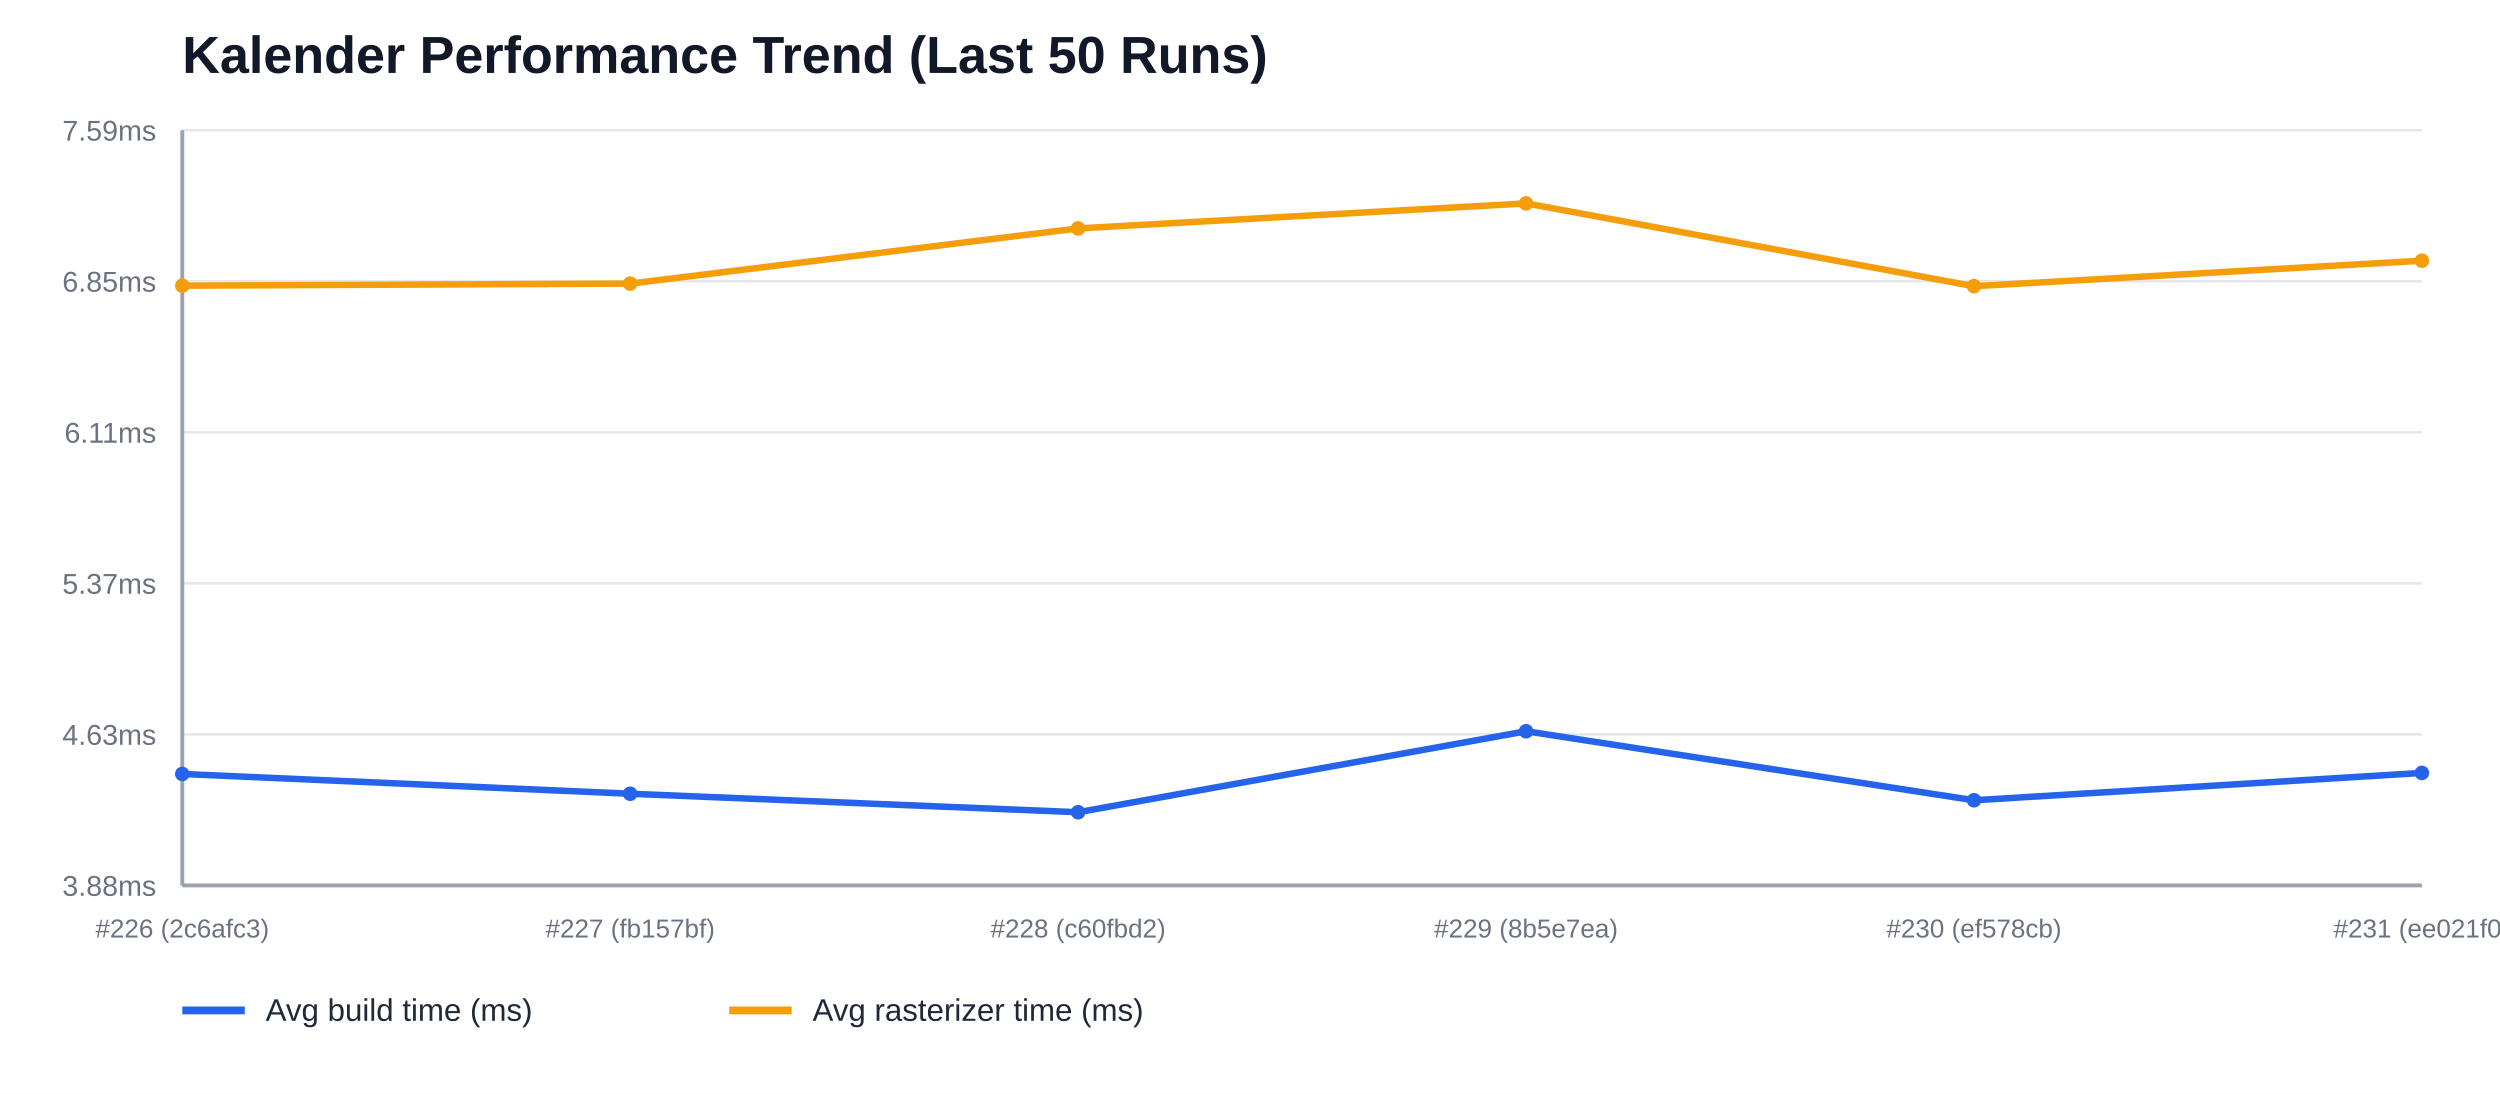
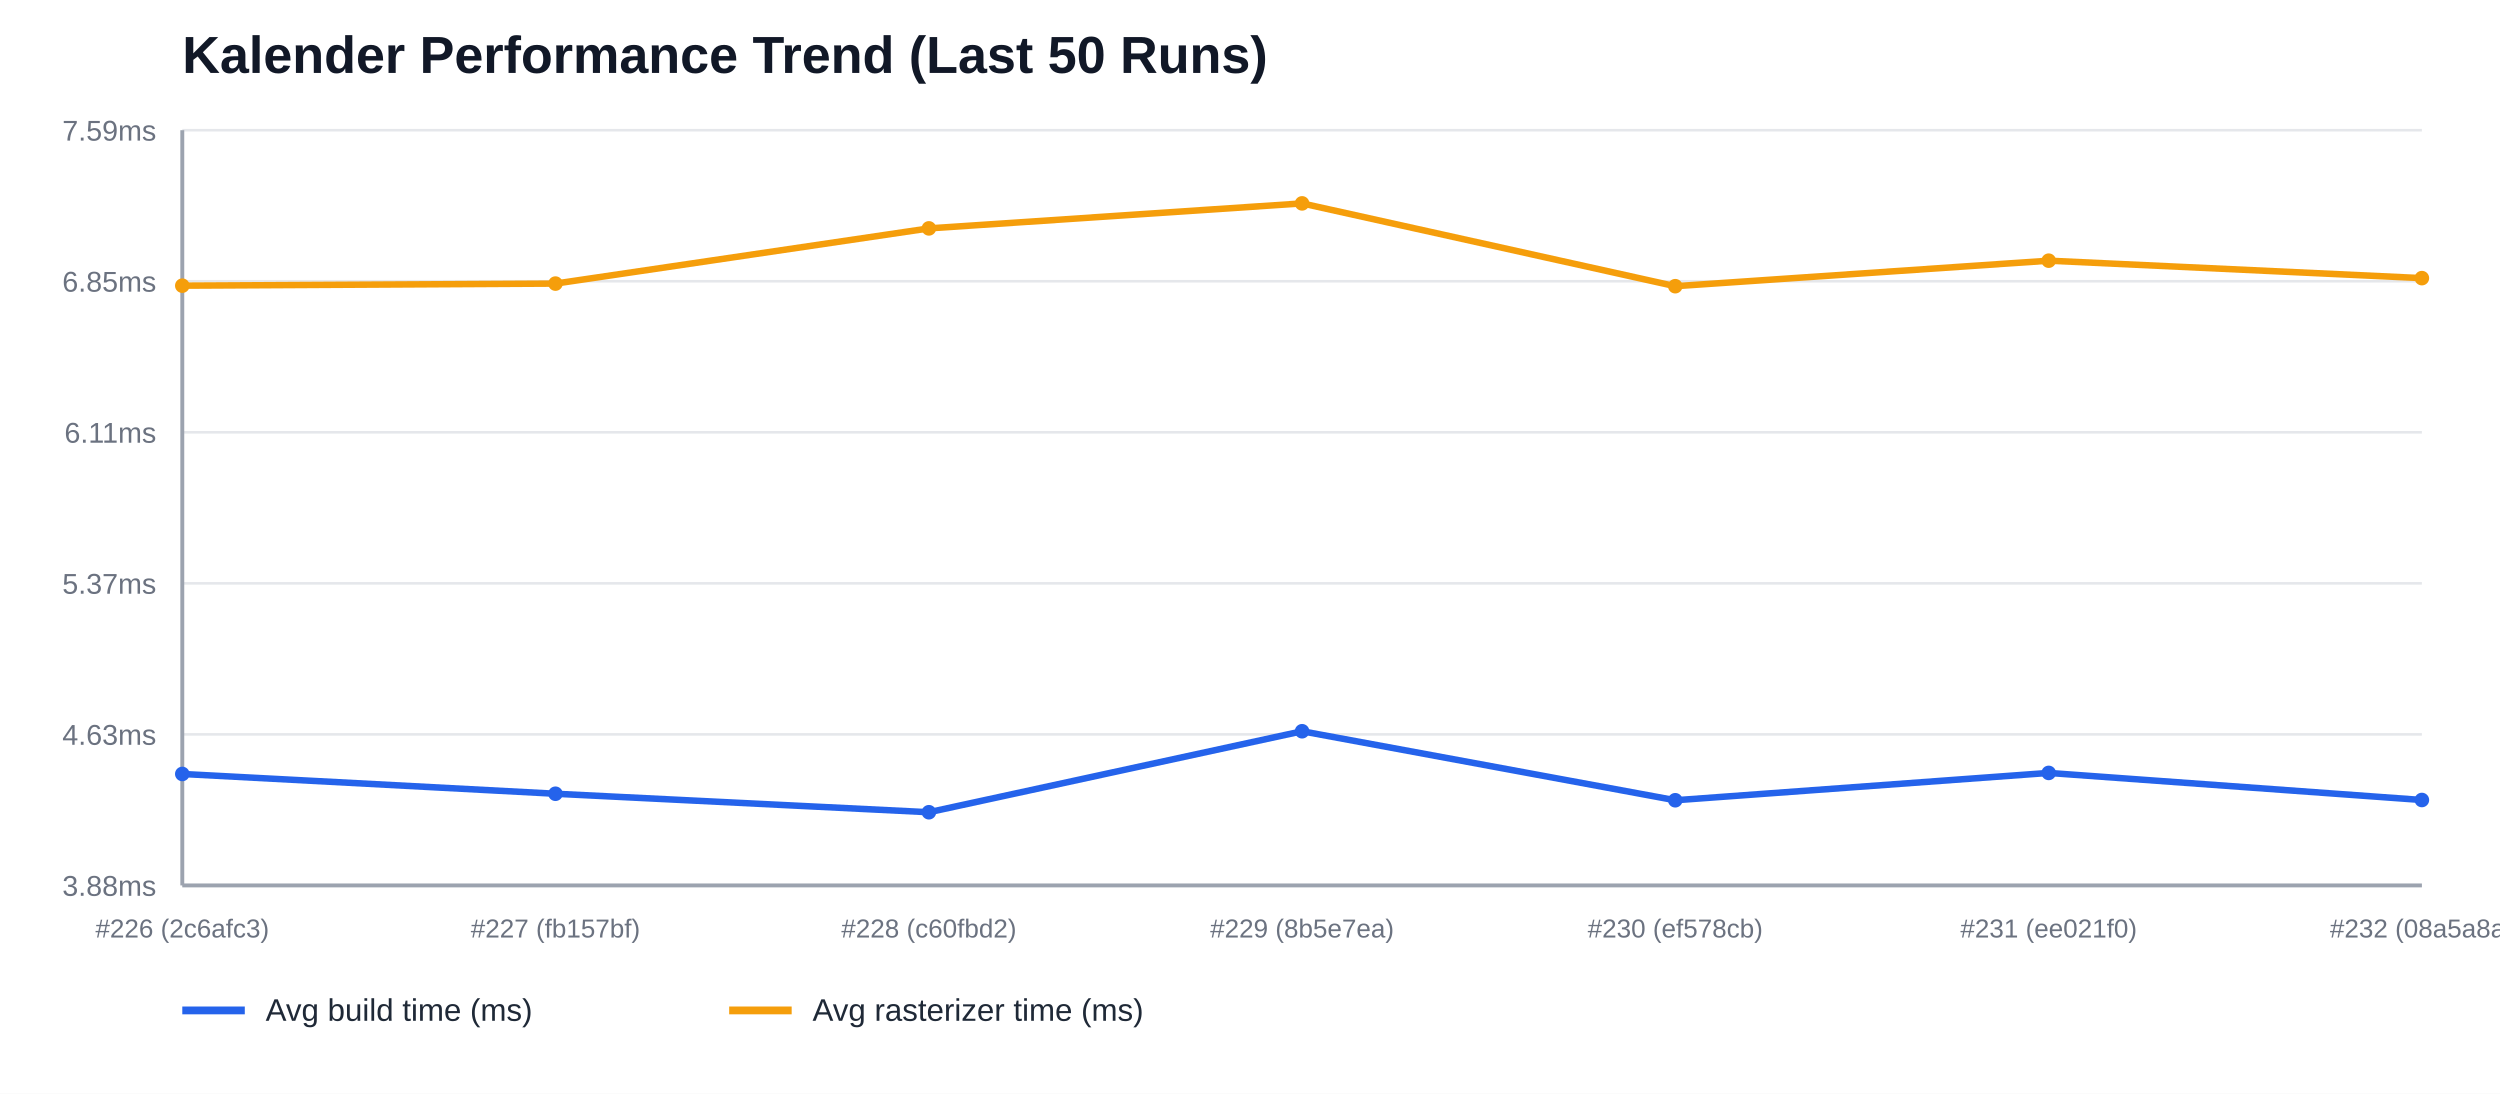
<svg xmlns="http://www.w3.org/2000/svg" width="960" height="420" viewBox="0 0 960 420">
  <rect width="100%" height="100%" fill="#ffffff" />
  <text x="70" y="28" font-family="Arial, sans-serif" font-size="20" font-weight="600" fill="#111827">Kalender Performance Trend (Last 50 Runs)</text>
  <line x1="70" y1="340.0" x2="930" y2="340.0" stroke="#e5e7eb" stroke-width="1" />
  <text x="60" y="344.0" text-anchor="end" font-family="Arial, sans-serif" font-size="11" fill="#6b7280">3.88ms</text>
  <line x1="70" y1="282.0" x2="930" y2="282.0" stroke="#e5e7eb" stroke-width="1" />
  <text x="60" y="286.0" text-anchor="end" font-family="Arial, sans-serif" font-size="11" fill="#6b7280">4.63ms</text>
  <line x1="70" y1="224.0" x2="930" y2="224.0" stroke="#e5e7eb" stroke-width="1" />
  <text x="60" y="228.0" text-anchor="end" font-family="Arial, sans-serif" font-size="11" fill="#6b7280">5.37ms</text>
  <line x1="70" y1="166.0" x2="930" y2="166.0" stroke="#e5e7eb" stroke-width="1" />
  <text x="60" y="170.0" text-anchor="end" font-family="Arial, sans-serif" font-size="11" fill="#6b7280">6.11ms</text>
  <line x1="70" y1="108.0" x2="930" y2="108.0" stroke="#e5e7eb" stroke-width="1" />
  <text x="60" y="112.0" text-anchor="end" font-family="Arial, sans-serif" font-size="11" fill="#6b7280">6.85ms</text>
  <line x1="70" y1="50.0" x2="930" y2="50.0" stroke="#e5e7eb" stroke-width="1" />
  <text x="60" y="54.0" text-anchor="end" font-family="Arial, sans-serif" font-size="11" fill="#6b7280">7.59ms</text>
  <line x1="70" y1="340" x2="930" y2="340" stroke="#9ca3af" stroke-width="1.5" />
  <line x1="70" y1="50" x2="70" y2="340" stroke="#9ca3af" stroke-width="1.5" />
-   <polyline points="70.0,297.2 242.0,304.8 414.0,311.9 586.0,280.8 758.0,307.3 930.0,296.8" fill="none" stroke="#2563eb" stroke-width="2.5" stroke-linecap="round" stroke-linejoin="round" />
+   <polyline points="70.0,297.2 213.3,304.8 356.7,311.9 500.0,280.8 643.3,307.3 786.7,296.8 930.0,307.2" fill="none" stroke="#2563eb" stroke-width="2.5" stroke-linecap="round" stroke-linejoin="round" />
  <circle cx="70.0" cy="297.2" r="2.8" fill="#2563eb" />
-   <circle cx="242.0" cy="304.8" r="2.8" fill="#2563eb" />
-   <circle cx="414.0" cy="311.9" r="2.8" fill="#2563eb" />
-   <circle cx="586.0" cy="280.8" r="2.8" fill="#2563eb" />
-   <circle cx="758.0" cy="307.3" r="2.8" fill="#2563eb" />
-   <circle cx="930.0" cy="296.8" r="2.8" fill="#2563eb" />
-   <polyline points="70.0,109.7 242.0,108.9 414.0,87.7 586.0,78.1 758.0,109.9 930.0,100.1" fill="none" stroke="#f59e0b" stroke-width="2.5" stroke-linecap="round" stroke-linejoin="round" />
+   <circle cx="213.3" cy="304.8" r="2.8" fill="#2563eb" />
+   <circle cx="356.7" cy="311.9" r="2.8" fill="#2563eb" />
+   <circle cx="500.0" cy="280.8" r="2.8" fill="#2563eb" />
+   <circle cx="643.3" cy="307.3" r="2.8" fill="#2563eb" />
+   <circle cx="786.7" cy="296.8" r="2.8" fill="#2563eb" />
+   <circle cx="930.0" cy="307.2" r="2.8" fill="#2563eb" />
+   <polyline points="70.0,109.7 213.3,108.9 356.7,87.7 500.0,78.1 643.3,109.9 786.7,100.1 930.0,106.8" fill="none" stroke="#f59e0b" stroke-width="2.5" stroke-linecap="round" stroke-linejoin="round" />
  <circle cx="70.0" cy="109.7" r="2.8" fill="#f59e0b" />
-   <circle cx="242.0" cy="108.9" r="2.8" fill="#f59e0b" />
-   <circle cx="414.0" cy="87.7" r="2.8" fill="#f59e0b" />
-   <circle cx="586.0" cy="78.1" r="2.8" fill="#f59e0b" />
-   <circle cx="758.0" cy="109.9" r="2.8" fill="#f59e0b" />
-   <circle cx="930.0" cy="100.1" r="2.8" fill="#f59e0b" />
+   <circle cx="213.3" cy="108.9" r="2.8" fill="#f59e0b" />
+   <circle cx="356.7" cy="87.7" r="2.8" fill="#f59e0b" />
+   <circle cx="500.0" cy="78.1" r="2.8" fill="#f59e0b" />
+   <circle cx="643.3" cy="109.9" r="2.8" fill="#f59e0b" />
+   <circle cx="786.7" cy="100.1" r="2.8" fill="#f59e0b" />
+   <circle cx="930.0" cy="106.8" r="2.8" fill="#f59e0b" />
  <text x="70.0" y="360" text-anchor="middle" font-family="Arial, sans-serif" font-size="10" fill="#6b7280">#226 (2c6afc3)</text>
-   <text x="242.0" y="360" text-anchor="middle" font-family="Arial, sans-serif" font-size="10" fill="#6b7280">#227 (fb157bf)</text>
-   <text x="414.0" y="360" text-anchor="middle" font-family="Arial, sans-serif" font-size="10" fill="#6b7280">#228 (c60fbd2)</text>
-   <text x="586.0" y="360" text-anchor="middle" font-family="Arial, sans-serif" font-size="10" fill="#6b7280">#229 (8b5e7ea)</text>
-   <text x="758.0" y="360" text-anchor="middle" font-family="Arial, sans-serif" font-size="10" fill="#6b7280">#230 (ef578cb)</text>
-   <text x="930.0" y="360" text-anchor="middle" font-family="Arial, sans-serif" font-size="10" fill="#6b7280">#231 (ee021f0)</text>
+   <text x="213.3" y="360" text-anchor="middle" font-family="Arial, sans-serif" font-size="10" fill="#6b7280">#227 (fb157bf)</text>
+   <text x="356.7" y="360" text-anchor="middle" font-family="Arial, sans-serif" font-size="10" fill="#6b7280">#228 (c60fbd2)</text>
+   <text x="500.0" y="360" text-anchor="middle" font-family="Arial, sans-serif" font-size="10" fill="#6b7280">#229 (8b5e7ea)</text>
+   <text x="643.3" y="360" text-anchor="middle" font-family="Arial, sans-serif" font-size="10" fill="#6b7280">#230 (ef578cb)</text>
+   <text x="786.7" y="360" text-anchor="middle" font-family="Arial, sans-serif" font-size="10" fill="#6b7280">#231 (ee021f0)</text>
+   <text x="930.0" y="360" text-anchor="middle" font-family="Arial, sans-serif" font-size="10" fill="#6b7280">#232 (08a5a8a)</text>
  <line x1="70" y1="388" x2="94" y2="388" stroke="#2563eb" stroke-width="3" />
  <text x="102" y="392" font-family="Arial, sans-serif" font-size="12" fill="#1f2937">Avg build time (ms)</text>
  <line x1="280" y1="388" x2="304" y2="388" stroke="#f59e0b" stroke-width="3" />
  <text x="312" y="392" font-family="Arial, sans-serif" font-size="12" fill="#1f2937">Avg rasterizer time (ms)</text>
</svg>
